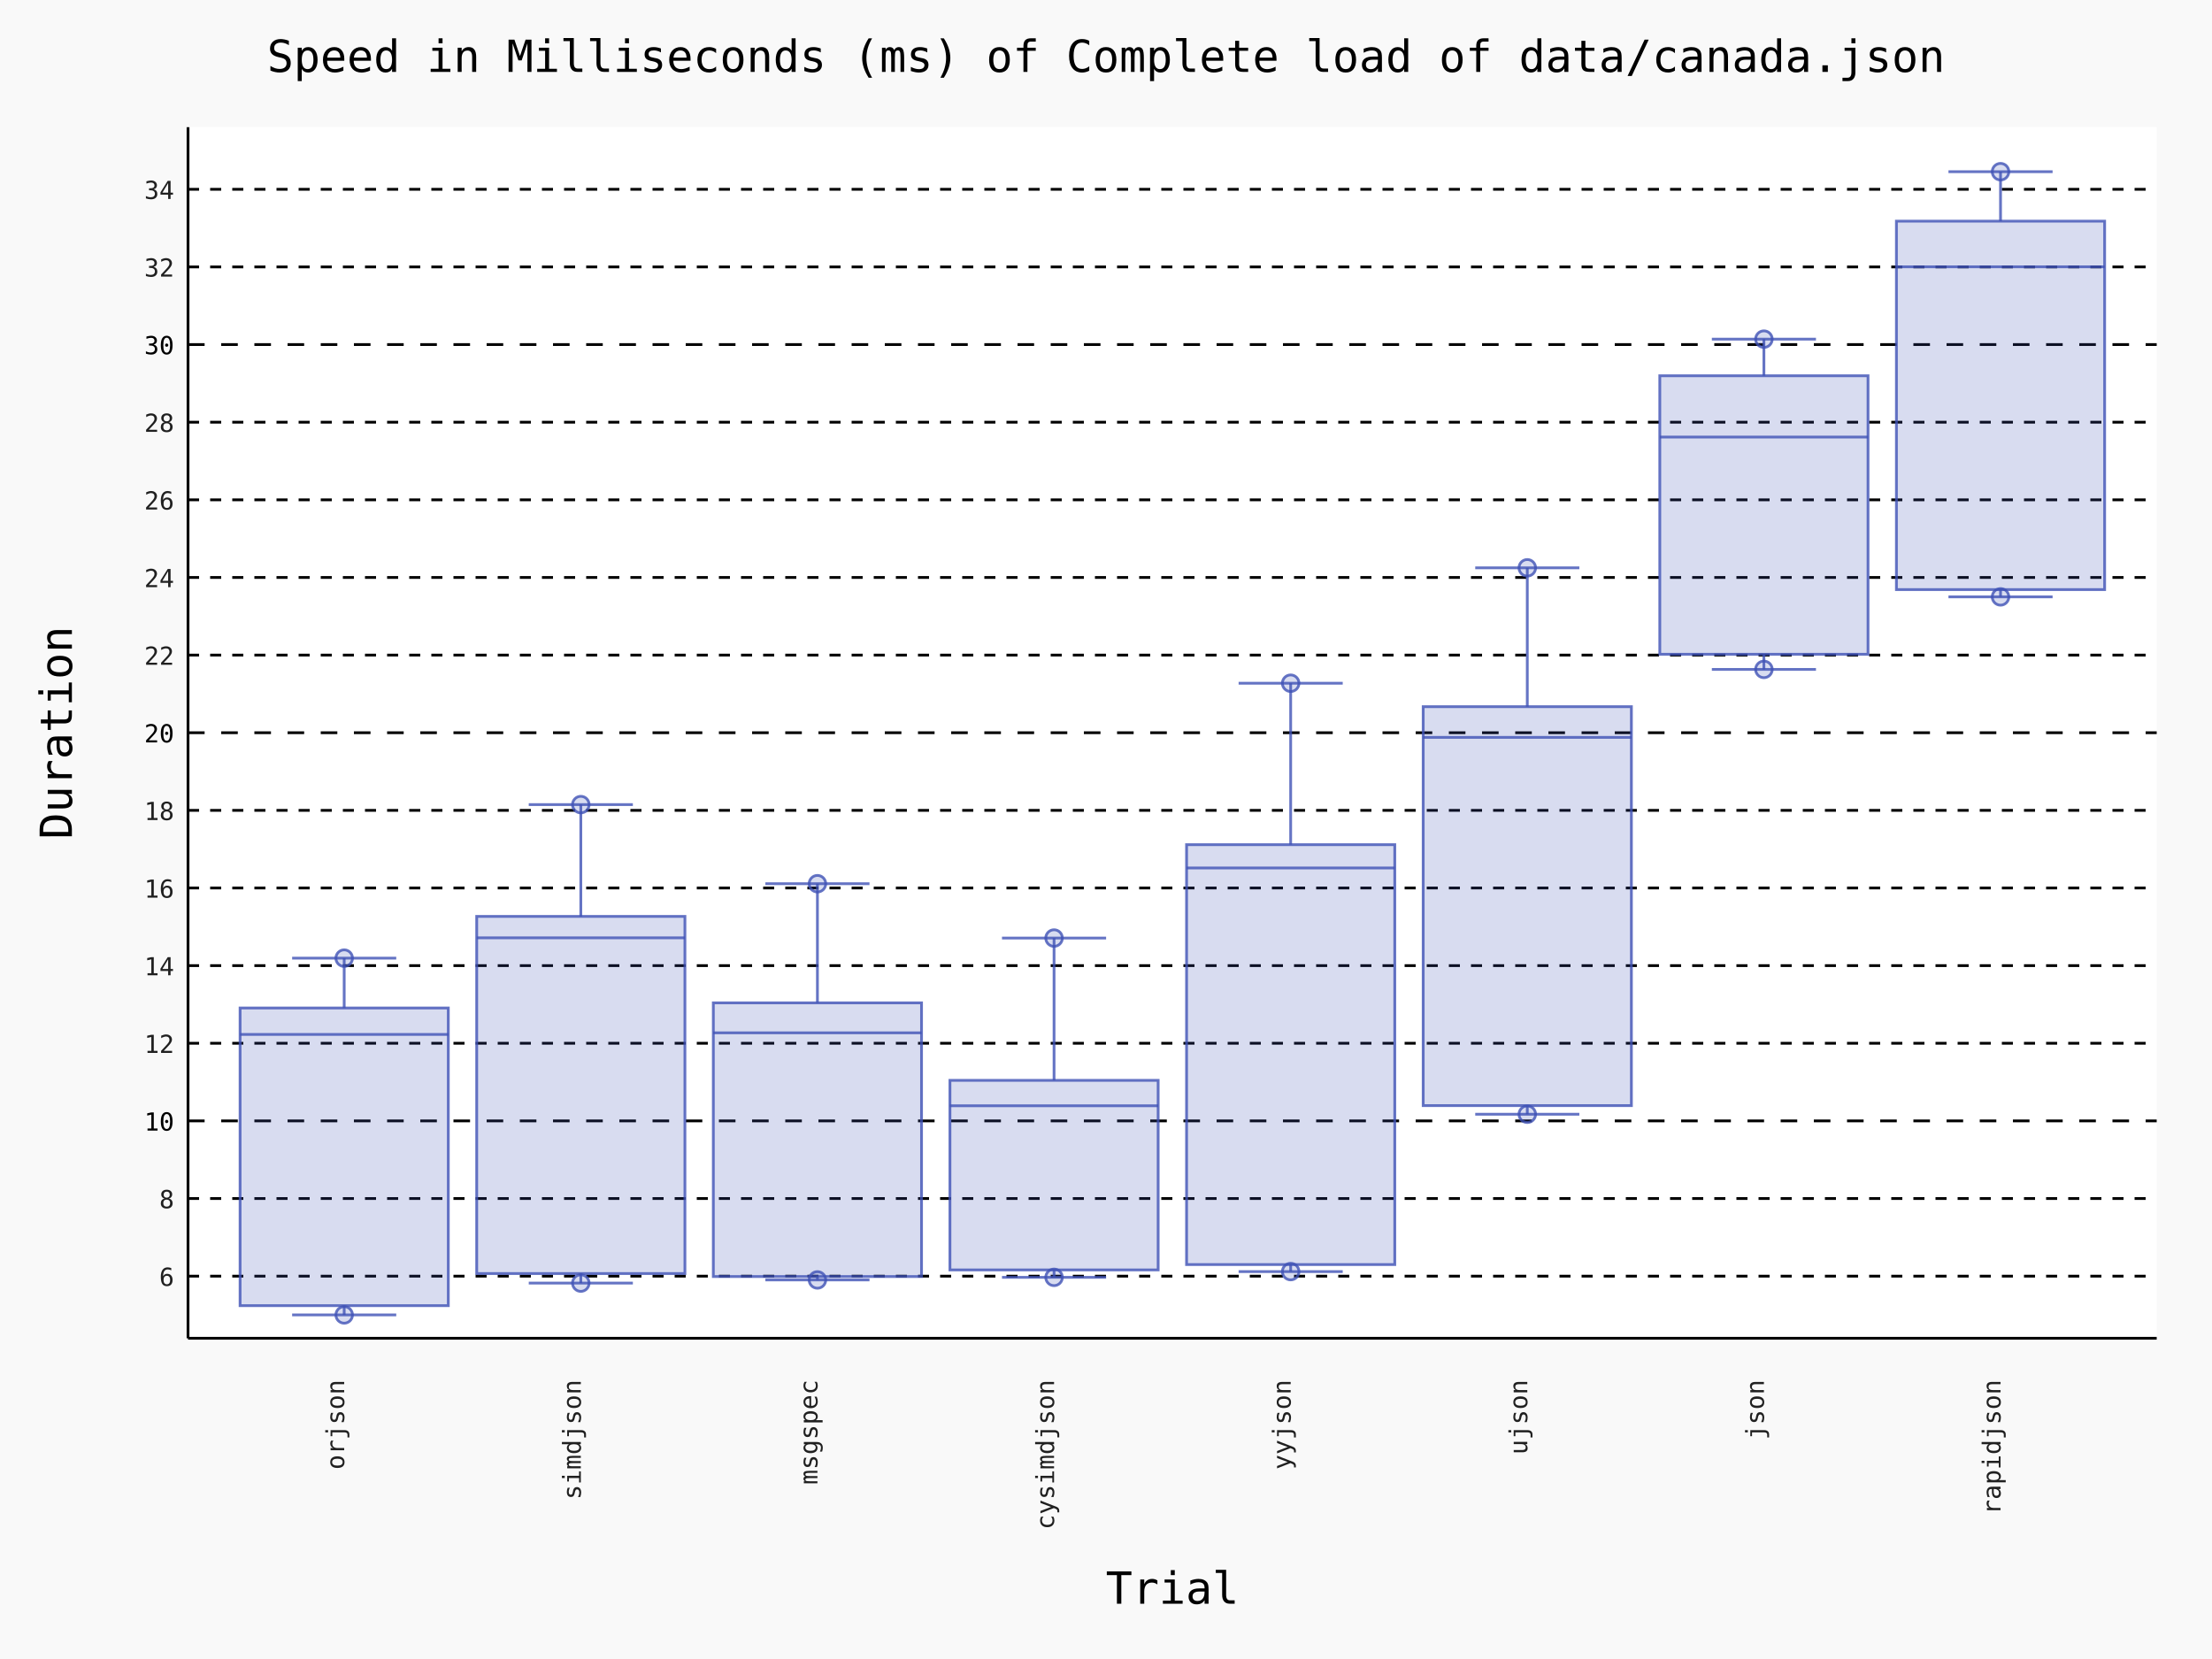
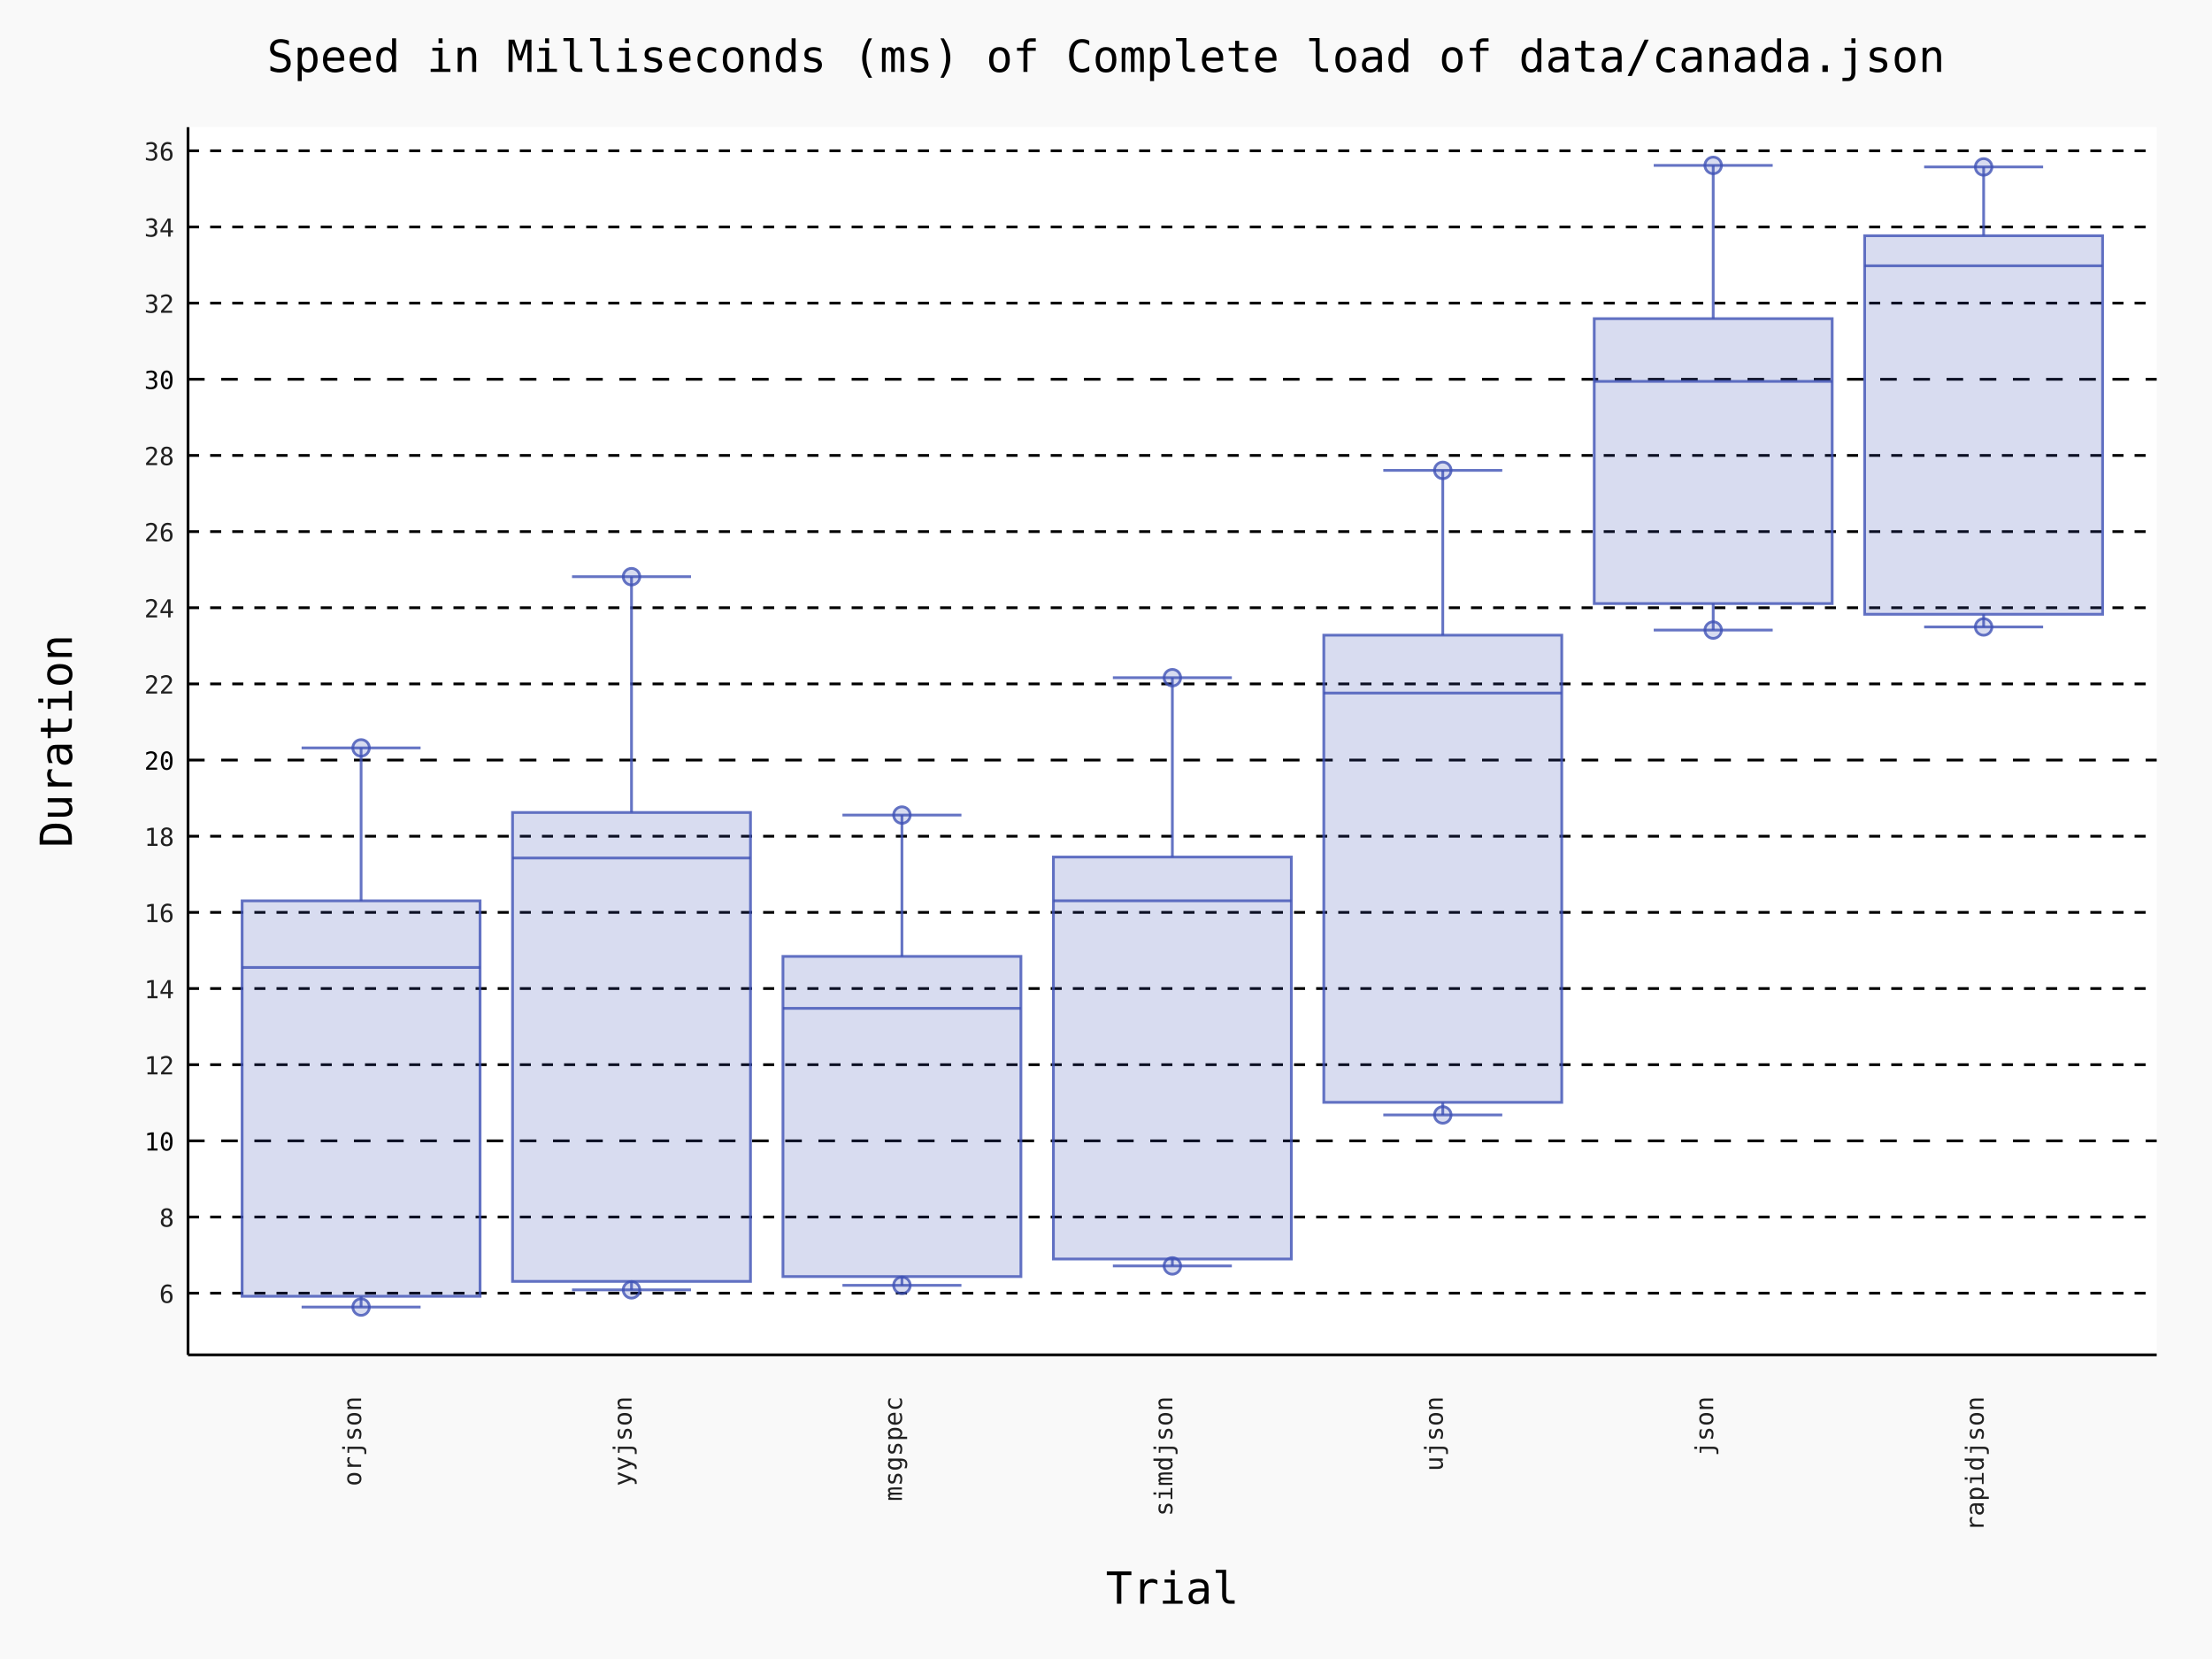
- <svg xmlns="http://www.w3.org/2000/svg" id="chart-42df637e-9db4-4ce1-932e-cd2bcea7f2d7" class="pygal-chart" viewBox="0 0 800 600">
+ <svg xmlns="http://www.w3.org/2000/svg" id="chart-11324f97-c682-4d9a-8ddb-fa06cfcb9feb" class="pygal-chart" viewBox="0 0 800 600">
  <defs>
-     <style type="text/css">#chart-42df637e-9db4-4ce1-932e-cd2bcea7f2d7{-webkit-user-select:none;-webkit-font-smoothing:antialiased;font-family:Consolas,"Deja Vu Sans Mono","Bitstream Vera Sans Mono","Courier New",monospace}#chart-42df637e-9db4-4ce1-932e-cd2bcea7f2d7 .title{font-family:Consolas,"Deja Vu Sans Mono","Bitstream Vera Sans Mono","Courier New",monospace;font-size:16px}#chart-42df637e-9db4-4ce1-932e-cd2bcea7f2d7 .legends .legend text{font-family:Consolas,"Deja Vu Sans Mono","Bitstream Vera Sans Mono","Courier New",monospace;font-size:14px}#chart-42df637e-9db4-4ce1-932e-cd2bcea7f2d7 .axis text{font-family:Consolas,"Deja Vu Sans Mono","Bitstream Vera Sans Mono","Courier New",monospace;font-size:10px}#chart-42df637e-9db4-4ce1-932e-cd2bcea7f2d7 .axis text.major{font-family:Consolas,"Deja Vu Sans Mono","Bitstream Vera Sans Mono","Courier New",monospace;font-size:10px}#chart-42df637e-9db4-4ce1-932e-cd2bcea7f2d7 .text-overlay text.value{font-family:Consolas,"Deja Vu Sans Mono","Bitstream Vera Sans Mono","Courier New",monospace;font-size:16px}#chart-42df637e-9db4-4ce1-932e-cd2bcea7f2d7 .text-overlay text.label{font-family:Consolas,"Deja Vu Sans Mono","Bitstream Vera Sans Mono","Courier New",monospace;font-size:10px}#chart-42df637e-9db4-4ce1-932e-cd2bcea7f2d7 .tooltip{font-family:Consolas,"Deja Vu Sans Mono","Bitstream Vera Sans Mono","Courier New",monospace;font-size:14px}#chart-42df637e-9db4-4ce1-932e-cd2bcea7f2d7 text.no_data{font-family:Consolas,"Deja Vu Sans Mono","Bitstream Vera Sans Mono","Courier New",monospace;font-size:64px}
- #chart-42df637e-9db4-4ce1-932e-cd2bcea7f2d7{background-color:rgba(249,249,249,1)}#chart-42df637e-9db4-4ce1-932e-cd2bcea7f2d7 path,#chart-42df637e-9db4-4ce1-932e-cd2bcea7f2d7 line,#chart-42df637e-9db4-4ce1-932e-cd2bcea7f2d7 rect,#chart-42df637e-9db4-4ce1-932e-cd2bcea7f2d7 circle{-webkit-transition:150ms;-moz-transition:150ms;transition:150ms}#chart-42df637e-9db4-4ce1-932e-cd2bcea7f2d7 .graph &gt; .background{fill:rgba(249,249,249,1)}#chart-42df637e-9db4-4ce1-932e-cd2bcea7f2d7 .plot &gt; .background{fill:rgba(255,255,255,1)}#chart-42df637e-9db4-4ce1-932e-cd2bcea7f2d7 .graph{fill:rgba(0,0,0,.87)}#chart-42df637e-9db4-4ce1-932e-cd2bcea7f2d7 text.no_data{fill:rgba(0,0,0,1)}#chart-42df637e-9db4-4ce1-932e-cd2bcea7f2d7 .title{fill:rgba(0,0,0,1)}#chart-42df637e-9db4-4ce1-932e-cd2bcea7f2d7 .legends .legend text{fill:rgba(0,0,0,.87)}#chart-42df637e-9db4-4ce1-932e-cd2bcea7f2d7 .legends .legend:hover text{fill:rgba(0,0,0,1)}#chart-42df637e-9db4-4ce1-932e-cd2bcea7f2d7 .axis .line{stroke:rgba(0,0,0,1)}#chart-42df637e-9db4-4ce1-932e-cd2bcea7f2d7 .axis .guide.line{stroke:rgba(0,0,0,.54)}#chart-42df637e-9db4-4ce1-932e-cd2bcea7f2d7 .axis .major.line{stroke:rgba(0,0,0,.87)}#chart-42df637e-9db4-4ce1-932e-cd2bcea7f2d7 .axis text.major{fill:rgba(0,0,0,1)}#chart-42df637e-9db4-4ce1-932e-cd2bcea7f2d7 .axis.y .guides:hover .guide.line,#chart-42df637e-9db4-4ce1-932e-cd2bcea7f2d7 .line-graph .axis.x .guides:hover .guide.line,#chart-42df637e-9db4-4ce1-932e-cd2bcea7f2d7 .stackedline-graph .axis.x .guides:hover .guide.line,#chart-42df637e-9db4-4ce1-932e-cd2bcea7f2d7 .xy-graph .axis.x .guides:hover .guide.line{stroke:rgba(0,0,0,1)}#chart-42df637e-9db4-4ce1-932e-cd2bcea7f2d7 .axis .guides:hover text{fill:rgba(0,0,0,1)}#chart-42df637e-9db4-4ce1-932e-cd2bcea7f2d7 .reactive{fill-opacity:.7;stroke-opacity:.8;stroke-width:1}#chart-42df637e-9db4-4ce1-932e-cd2bcea7f2d7 .ci{stroke:rgba(0,0,0,.87)}#chart-42df637e-9db4-4ce1-932e-cd2bcea7f2d7 .reactive.active,#chart-42df637e-9db4-4ce1-932e-cd2bcea7f2d7 .active .reactive{fill-opacity:.8;stroke-opacity:.9;stroke-width:4}#chart-42df637e-9db4-4ce1-932e-cd2bcea7f2d7 .ci .reactive.active{stroke-width:1.5}#chart-42df637e-9db4-4ce1-932e-cd2bcea7f2d7 .series text{fill:rgba(0,0,0,1)}#chart-42df637e-9db4-4ce1-932e-cd2bcea7f2d7 .tooltip rect{fill:rgba(255,255,255,1);stroke:rgba(0,0,0,1);-webkit-transition:opacity 150ms;-moz-transition:opacity 150ms;transition:opacity 150ms}#chart-42df637e-9db4-4ce1-932e-cd2bcea7f2d7 .tooltip .label{fill:rgba(0,0,0,.87)}#chart-42df637e-9db4-4ce1-932e-cd2bcea7f2d7 .tooltip .label{fill:rgba(0,0,0,.87)}#chart-42df637e-9db4-4ce1-932e-cd2bcea7f2d7 .tooltip .legend{font-size:.8em;fill:rgba(0,0,0,.54)}#chart-42df637e-9db4-4ce1-932e-cd2bcea7f2d7 .tooltip .x_label{font-size:.6em;fill:rgba(0,0,0,1)}#chart-42df637e-9db4-4ce1-932e-cd2bcea7f2d7 .tooltip .xlink{font-size:.5em;text-decoration:underline}#chart-42df637e-9db4-4ce1-932e-cd2bcea7f2d7 .tooltip .value{font-size:1.5em}#chart-42df637e-9db4-4ce1-932e-cd2bcea7f2d7 .bound{font-size:.5em}#chart-42df637e-9db4-4ce1-932e-cd2bcea7f2d7 .max-value{font-size:.75em;fill:rgba(0,0,0,.54)}#chart-42df637e-9db4-4ce1-932e-cd2bcea7f2d7 .map-element{fill:rgba(255,255,255,1);stroke:rgba(0,0,0,.54) !important}#chart-42df637e-9db4-4ce1-932e-cd2bcea7f2d7 .map-element .reactive{fill-opacity:inherit;stroke-opacity:inherit}#chart-42df637e-9db4-4ce1-932e-cd2bcea7f2d7 .color-0,#chart-42df637e-9db4-4ce1-932e-cd2bcea7f2d7 .color-0 a:visited{stroke:#3F51B5;fill:#3F51B5}#chart-42df637e-9db4-4ce1-932e-cd2bcea7f2d7 .color-1,#chart-42df637e-9db4-4ce1-932e-cd2bcea7f2d7 .color-1 a:visited{stroke:#3F51B5;fill:#3F51B5}#chart-42df637e-9db4-4ce1-932e-cd2bcea7f2d7 .color-2,#chart-42df637e-9db4-4ce1-932e-cd2bcea7f2d7 .color-2 a:visited{stroke:#3F51B5;fill:#3F51B5}#chart-42df637e-9db4-4ce1-932e-cd2bcea7f2d7 .color-3,#chart-42df637e-9db4-4ce1-932e-cd2bcea7f2d7 .color-3 a:visited{stroke:#3F51B5;fill:#3F51B5}#chart-42df637e-9db4-4ce1-932e-cd2bcea7f2d7 .color-4,#chart-42df637e-9db4-4ce1-932e-cd2bcea7f2d7 .color-4 a:visited{stroke:#3F51B5;fill:#3F51B5}#chart-42df637e-9db4-4ce1-932e-cd2bcea7f2d7 .color-5,#chart-42df637e-9db4-4ce1-932e-cd2bcea7f2d7 .color-5 a:visited{stroke:#3F51B5;fill:#3F51B5}#chart-42df637e-9db4-4ce1-932e-cd2bcea7f2d7 .color-6,#chart-42df637e-9db4-4ce1-932e-cd2bcea7f2d7 .color-6 a:visited{stroke:#3F51B5;fill:#3F51B5}#chart-42df637e-9db4-4ce1-932e-cd2bcea7f2d7 .color-7,#chart-42df637e-9db4-4ce1-932e-cd2bcea7f2d7 .color-7 a:visited{stroke:#3F51B5;fill:#3F51B5}#chart-42df637e-9db4-4ce1-932e-cd2bcea7f2d7 .text-overlay .color-0 text{fill:black}#chart-42df637e-9db4-4ce1-932e-cd2bcea7f2d7 .text-overlay .color-1 text{fill:black}#chart-42df637e-9db4-4ce1-932e-cd2bcea7f2d7 .text-overlay .color-2 text{fill:black}#chart-42df637e-9db4-4ce1-932e-cd2bcea7f2d7 .text-overlay .color-3 text{fill:black}#chart-42df637e-9db4-4ce1-932e-cd2bcea7f2d7 .text-overlay .color-4 text{fill:black}#chart-42df637e-9db4-4ce1-932e-cd2bcea7f2d7 .text-overlay .color-5 text{fill:black}#chart-42df637e-9db4-4ce1-932e-cd2bcea7f2d7 .text-overlay .color-6 text{fill:black}#chart-42df637e-9db4-4ce1-932e-cd2bcea7f2d7 .text-overlay .color-7 text{fill:black}
- #chart-42df637e-9db4-4ce1-932e-cd2bcea7f2d7 text.no_data{text-anchor:middle}#chart-42df637e-9db4-4ce1-932e-cd2bcea7f2d7 .guide.line{fill:none}#chart-42df637e-9db4-4ce1-932e-cd2bcea7f2d7 .centered{text-anchor:middle}#chart-42df637e-9db4-4ce1-932e-cd2bcea7f2d7 .title{text-anchor:middle}#chart-42df637e-9db4-4ce1-932e-cd2bcea7f2d7 .legends .legend text{fill-opacity:1}#chart-42df637e-9db4-4ce1-932e-cd2bcea7f2d7 .axis.x text{text-anchor:middle}#chart-42df637e-9db4-4ce1-932e-cd2bcea7f2d7 .axis.x:not(.web) text[transform]{text-anchor:start}#chart-42df637e-9db4-4ce1-932e-cd2bcea7f2d7 .axis.x:not(.web) text[transform].backwards{text-anchor:end}#chart-42df637e-9db4-4ce1-932e-cd2bcea7f2d7 .axis.y text{text-anchor:end}#chart-42df637e-9db4-4ce1-932e-cd2bcea7f2d7 .axis.y text[transform].backwards{text-anchor:start}#chart-42df637e-9db4-4ce1-932e-cd2bcea7f2d7 .axis.y2 text{text-anchor:start}#chart-42df637e-9db4-4ce1-932e-cd2bcea7f2d7 .axis.y2 text[transform].backwards{text-anchor:end}#chart-42df637e-9db4-4ce1-932e-cd2bcea7f2d7 .axis .guide.line{stroke-dasharray:4,4;stroke:black}#chart-42df637e-9db4-4ce1-932e-cd2bcea7f2d7 .axis .major.guide.line{stroke-dasharray:6,6;stroke:black}#chart-42df637e-9db4-4ce1-932e-cd2bcea7f2d7 .horizontal .axis.y .guide.line,#chart-42df637e-9db4-4ce1-932e-cd2bcea7f2d7 .horizontal .axis.y2 .guide.line,#chart-42df637e-9db4-4ce1-932e-cd2bcea7f2d7 .vertical .axis.x .guide.line{opacity:0}#chart-42df637e-9db4-4ce1-932e-cd2bcea7f2d7 .horizontal .axis.always_show .guide.line,#chart-42df637e-9db4-4ce1-932e-cd2bcea7f2d7 .vertical .axis.always_show .guide.line{opacity:1 !important}#chart-42df637e-9db4-4ce1-932e-cd2bcea7f2d7 .axis.y .guides:hover .guide.line,#chart-42df637e-9db4-4ce1-932e-cd2bcea7f2d7 .axis.y2 .guides:hover .guide.line,#chart-42df637e-9db4-4ce1-932e-cd2bcea7f2d7 .axis.x .guides:hover .guide.line{opacity:1}#chart-42df637e-9db4-4ce1-932e-cd2bcea7f2d7 .axis .guides:hover text{opacity:1}#chart-42df637e-9db4-4ce1-932e-cd2bcea7f2d7 .nofill{fill:none}#chart-42df637e-9db4-4ce1-932e-cd2bcea7f2d7 .subtle-fill{fill-opacity:.2}#chart-42df637e-9db4-4ce1-932e-cd2bcea7f2d7 .dot{stroke-width:1px;fill-opacity:1;stroke-opacity:1}#chart-42df637e-9db4-4ce1-932e-cd2bcea7f2d7 .dot.active{stroke-width:5px}#chart-42df637e-9db4-4ce1-932e-cd2bcea7f2d7 .dot.negative{fill:transparent}#chart-42df637e-9db4-4ce1-932e-cd2bcea7f2d7 text,#chart-42df637e-9db4-4ce1-932e-cd2bcea7f2d7 tspan{stroke:none !important}#chart-42df637e-9db4-4ce1-932e-cd2bcea7f2d7 .series text.active{opacity:1}#chart-42df637e-9db4-4ce1-932e-cd2bcea7f2d7 .tooltip rect{fill-opacity:.95;stroke-width:.5}#chart-42df637e-9db4-4ce1-932e-cd2bcea7f2d7 .tooltip text{fill-opacity:1}#chart-42df637e-9db4-4ce1-932e-cd2bcea7f2d7 .showable{visibility:hidden}#chart-42df637e-9db4-4ce1-932e-cd2bcea7f2d7 .showable.shown{visibility:visible}#chart-42df637e-9db4-4ce1-932e-cd2bcea7f2d7 .gauge-background{fill:rgba(229,229,229,1);stroke:none}#chart-42df637e-9db4-4ce1-932e-cd2bcea7f2d7 .bg-lines{stroke:rgba(249,249,249,1);stroke-width:2px}
+     <style type="text/css">#chart-11324f97-c682-4d9a-8ddb-fa06cfcb9feb{-webkit-user-select:none;-webkit-font-smoothing:antialiased;font-family:Consolas,"Deja Vu Sans Mono","Bitstream Vera Sans Mono","Courier New",monospace}#chart-11324f97-c682-4d9a-8ddb-fa06cfcb9feb .title{font-family:Consolas,"Deja Vu Sans Mono","Bitstream Vera Sans Mono","Courier New",monospace;font-size:16px}#chart-11324f97-c682-4d9a-8ddb-fa06cfcb9feb .legends .legend text{font-family:Consolas,"Deja Vu Sans Mono","Bitstream Vera Sans Mono","Courier New",monospace;font-size:14px}#chart-11324f97-c682-4d9a-8ddb-fa06cfcb9feb .axis text{font-family:Consolas,"Deja Vu Sans Mono","Bitstream Vera Sans Mono","Courier New",monospace;font-size:10px}#chart-11324f97-c682-4d9a-8ddb-fa06cfcb9feb .axis text.major{font-family:Consolas,"Deja Vu Sans Mono","Bitstream Vera Sans Mono","Courier New",monospace;font-size:10px}#chart-11324f97-c682-4d9a-8ddb-fa06cfcb9feb .text-overlay text.value{font-family:Consolas,"Deja Vu Sans Mono","Bitstream Vera Sans Mono","Courier New",monospace;font-size:16px}#chart-11324f97-c682-4d9a-8ddb-fa06cfcb9feb .text-overlay text.label{font-family:Consolas,"Deja Vu Sans Mono","Bitstream Vera Sans Mono","Courier New",monospace;font-size:10px}#chart-11324f97-c682-4d9a-8ddb-fa06cfcb9feb .tooltip{font-family:Consolas,"Deja Vu Sans Mono","Bitstream Vera Sans Mono","Courier New",monospace;font-size:14px}#chart-11324f97-c682-4d9a-8ddb-fa06cfcb9feb text.no_data{font-family:Consolas,"Deja Vu Sans Mono","Bitstream Vera Sans Mono","Courier New",monospace;font-size:64px}
+ #chart-11324f97-c682-4d9a-8ddb-fa06cfcb9feb{background-color:rgba(249,249,249,1)}#chart-11324f97-c682-4d9a-8ddb-fa06cfcb9feb path,#chart-11324f97-c682-4d9a-8ddb-fa06cfcb9feb line,#chart-11324f97-c682-4d9a-8ddb-fa06cfcb9feb rect,#chart-11324f97-c682-4d9a-8ddb-fa06cfcb9feb circle{-webkit-transition:150ms;-moz-transition:150ms;transition:150ms}#chart-11324f97-c682-4d9a-8ddb-fa06cfcb9feb .graph &gt; .background{fill:rgba(249,249,249,1)}#chart-11324f97-c682-4d9a-8ddb-fa06cfcb9feb .plot &gt; .background{fill:rgba(255,255,255,1)}#chart-11324f97-c682-4d9a-8ddb-fa06cfcb9feb .graph{fill:rgba(0,0,0,.87)}#chart-11324f97-c682-4d9a-8ddb-fa06cfcb9feb text.no_data{fill:rgba(0,0,0,1)}#chart-11324f97-c682-4d9a-8ddb-fa06cfcb9feb .title{fill:rgba(0,0,0,1)}#chart-11324f97-c682-4d9a-8ddb-fa06cfcb9feb .legends .legend text{fill:rgba(0,0,0,.87)}#chart-11324f97-c682-4d9a-8ddb-fa06cfcb9feb .legends .legend:hover text{fill:rgba(0,0,0,1)}#chart-11324f97-c682-4d9a-8ddb-fa06cfcb9feb .axis .line{stroke:rgba(0,0,0,1)}#chart-11324f97-c682-4d9a-8ddb-fa06cfcb9feb .axis .guide.line{stroke:rgba(0,0,0,.54)}#chart-11324f97-c682-4d9a-8ddb-fa06cfcb9feb .axis .major.line{stroke:rgba(0,0,0,.87)}#chart-11324f97-c682-4d9a-8ddb-fa06cfcb9feb .axis text.major{fill:rgba(0,0,0,1)}#chart-11324f97-c682-4d9a-8ddb-fa06cfcb9feb .axis.y .guides:hover .guide.line,#chart-11324f97-c682-4d9a-8ddb-fa06cfcb9feb .line-graph .axis.x .guides:hover .guide.line,#chart-11324f97-c682-4d9a-8ddb-fa06cfcb9feb .stackedline-graph .axis.x .guides:hover .guide.line,#chart-11324f97-c682-4d9a-8ddb-fa06cfcb9feb .xy-graph .axis.x .guides:hover .guide.line{stroke:rgba(0,0,0,1)}#chart-11324f97-c682-4d9a-8ddb-fa06cfcb9feb .axis .guides:hover text{fill:rgba(0,0,0,1)}#chart-11324f97-c682-4d9a-8ddb-fa06cfcb9feb .reactive{fill-opacity:.7;stroke-opacity:.8;stroke-width:1}#chart-11324f97-c682-4d9a-8ddb-fa06cfcb9feb .ci{stroke:rgba(0,0,0,.87)}#chart-11324f97-c682-4d9a-8ddb-fa06cfcb9feb .reactive.active,#chart-11324f97-c682-4d9a-8ddb-fa06cfcb9feb .active .reactive{fill-opacity:.8;stroke-opacity:.9;stroke-width:4}#chart-11324f97-c682-4d9a-8ddb-fa06cfcb9feb .ci .reactive.active{stroke-width:1.5}#chart-11324f97-c682-4d9a-8ddb-fa06cfcb9feb .series text{fill:rgba(0,0,0,1)}#chart-11324f97-c682-4d9a-8ddb-fa06cfcb9feb .tooltip rect{fill:rgba(255,255,255,1);stroke:rgba(0,0,0,1);-webkit-transition:opacity 150ms;-moz-transition:opacity 150ms;transition:opacity 150ms}#chart-11324f97-c682-4d9a-8ddb-fa06cfcb9feb .tooltip .label{fill:rgba(0,0,0,.87)}#chart-11324f97-c682-4d9a-8ddb-fa06cfcb9feb .tooltip .label{fill:rgba(0,0,0,.87)}#chart-11324f97-c682-4d9a-8ddb-fa06cfcb9feb .tooltip .legend{font-size:.8em;fill:rgba(0,0,0,.54)}#chart-11324f97-c682-4d9a-8ddb-fa06cfcb9feb .tooltip .x_label{font-size:.6em;fill:rgba(0,0,0,1)}#chart-11324f97-c682-4d9a-8ddb-fa06cfcb9feb .tooltip .xlink{font-size:.5em;text-decoration:underline}#chart-11324f97-c682-4d9a-8ddb-fa06cfcb9feb .tooltip .value{font-size:1.5em}#chart-11324f97-c682-4d9a-8ddb-fa06cfcb9feb .bound{font-size:.5em}#chart-11324f97-c682-4d9a-8ddb-fa06cfcb9feb .max-value{font-size:.75em;fill:rgba(0,0,0,.54)}#chart-11324f97-c682-4d9a-8ddb-fa06cfcb9feb .map-element{fill:rgba(255,255,255,1);stroke:rgba(0,0,0,.54) !important}#chart-11324f97-c682-4d9a-8ddb-fa06cfcb9feb .map-element .reactive{fill-opacity:inherit;stroke-opacity:inherit}#chart-11324f97-c682-4d9a-8ddb-fa06cfcb9feb .color-0,#chart-11324f97-c682-4d9a-8ddb-fa06cfcb9feb .color-0 a:visited{stroke:#3F51B5;fill:#3F51B5}#chart-11324f97-c682-4d9a-8ddb-fa06cfcb9feb .color-1,#chart-11324f97-c682-4d9a-8ddb-fa06cfcb9feb .color-1 a:visited{stroke:#3F51B5;fill:#3F51B5}#chart-11324f97-c682-4d9a-8ddb-fa06cfcb9feb .color-2,#chart-11324f97-c682-4d9a-8ddb-fa06cfcb9feb .color-2 a:visited{stroke:#3F51B5;fill:#3F51B5}#chart-11324f97-c682-4d9a-8ddb-fa06cfcb9feb .color-3,#chart-11324f97-c682-4d9a-8ddb-fa06cfcb9feb .color-3 a:visited{stroke:#3F51B5;fill:#3F51B5}#chart-11324f97-c682-4d9a-8ddb-fa06cfcb9feb .color-4,#chart-11324f97-c682-4d9a-8ddb-fa06cfcb9feb .color-4 a:visited{stroke:#3F51B5;fill:#3F51B5}#chart-11324f97-c682-4d9a-8ddb-fa06cfcb9feb .color-5,#chart-11324f97-c682-4d9a-8ddb-fa06cfcb9feb .color-5 a:visited{stroke:#3F51B5;fill:#3F51B5}#chart-11324f97-c682-4d9a-8ddb-fa06cfcb9feb .color-6,#chart-11324f97-c682-4d9a-8ddb-fa06cfcb9feb .color-6 a:visited{stroke:#3F51B5;fill:#3F51B5}#chart-11324f97-c682-4d9a-8ddb-fa06cfcb9feb .text-overlay .color-0 text{fill:black}#chart-11324f97-c682-4d9a-8ddb-fa06cfcb9feb .text-overlay .color-1 text{fill:black}#chart-11324f97-c682-4d9a-8ddb-fa06cfcb9feb .text-overlay .color-2 text{fill:black}#chart-11324f97-c682-4d9a-8ddb-fa06cfcb9feb .text-overlay .color-3 text{fill:black}#chart-11324f97-c682-4d9a-8ddb-fa06cfcb9feb .text-overlay .color-4 text{fill:black}#chart-11324f97-c682-4d9a-8ddb-fa06cfcb9feb .text-overlay .color-5 text{fill:black}#chart-11324f97-c682-4d9a-8ddb-fa06cfcb9feb .text-overlay .color-6 text{fill:black}
+ #chart-11324f97-c682-4d9a-8ddb-fa06cfcb9feb text.no_data{text-anchor:middle}#chart-11324f97-c682-4d9a-8ddb-fa06cfcb9feb .guide.line{fill:none}#chart-11324f97-c682-4d9a-8ddb-fa06cfcb9feb .centered{text-anchor:middle}#chart-11324f97-c682-4d9a-8ddb-fa06cfcb9feb .title{text-anchor:middle}#chart-11324f97-c682-4d9a-8ddb-fa06cfcb9feb .legends .legend text{fill-opacity:1}#chart-11324f97-c682-4d9a-8ddb-fa06cfcb9feb .axis.x text{text-anchor:middle}#chart-11324f97-c682-4d9a-8ddb-fa06cfcb9feb .axis.x:not(.web) text[transform]{text-anchor:start}#chart-11324f97-c682-4d9a-8ddb-fa06cfcb9feb .axis.x:not(.web) text[transform].backwards{text-anchor:end}#chart-11324f97-c682-4d9a-8ddb-fa06cfcb9feb .axis.y text{text-anchor:end}#chart-11324f97-c682-4d9a-8ddb-fa06cfcb9feb .axis.y text[transform].backwards{text-anchor:start}#chart-11324f97-c682-4d9a-8ddb-fa06cfcb9feb .axis.y2 text{text-anchor:start}#chart-11324f97-c682-4d9a-8ddb-fa06cfcb9feb .axis.y2 text[transform].backwards{text-anchor:end}#chart-11324f97-c682-4d9a-8ddb-fa06cfcb9feb .axis .guide.line{stroke-dasharray:4,4;stroke:black}#chart-11324f97-c682-4d9a-8ddb-fa06cfcb9feb .axis .major.guide.line{stroke-dasharray:6,6;stroke:black}#chart-11324f97-c682-4d9a-8ddb-fa06cfcb9feb .horizontal .axis.y .guide.line,#chart-11324f97-c682-4d9a-8ddb-fa06cfcb9feb .horizontal .axis.y2 .guide.line,#chart-11324f97-c682-4d9a-8ddb-fa06cfcb9feb .vertical .axis.x .guide.line{opacity:0}#chart-11324f97-c682-4d9a-8ddb-fa06cfcb9feb .horizontal .axis.always_show .guide.line,#chart-11324f97-c682-4d9a-8ddb-fa06cfcb9feb .vertical .axis.always_show .guide.line{opacity:1 !important}#chart-11324f97-c682-4d9a-8ddb-fa06cfcb9feb .axis.y .guides:hover .guide.line,#chart-11324f97-c682-4d9a-8ddb-fa06cfcb9feb .axis.y2 .guides:hover .guide.line,#chart-11324f97-c682-4d9a-8ddb-fa06cfcb9feb .axis.x .guides:hover .guide.line{opacity:1}#chart-11324f97-c682-4d9a-8ddb-fa06cfcb9feb .axis .guides:hover text{opacity:1}#chart-11324f97-c682-4d9a-8ddb-fa06cfcb9feb .nofill{fill:none}#chart-11324f97-c682-4d9a-8ddb-fa06cfcb9feb .subtle-fill{fill-opacity:.2}#chart-11324f97-c682-4d9a-8ddb-fa06cfcb9feb .dot{stroke-width:1px;fill-opacity:1;stroke-opacity:1}#chart-11324f97-c682-4d9a-8ddb-fa06cfcb9feb .dot.active{stroke-width:5px}#chart-11324f97-c682-4d9a-8ddb-fa06cfcb9feb .dot.negative{fill:transparent}#chart-11324f97-c682-4d9a-8ddb-fa06cfcb9feb text,#chart-11324f97-c682-4d9a-8ddb-fa06cfcb9feb tspan{stroke:none !important}#chart-11324f97-c682-4d9a-8ddb-fa06cfcb9feb .series text.active{opacity:1}#chart-11324f97-c682-4d9a-8ddb-fa06cfcb9feb .tooltip rect{fill-opacity:.95;stroke-width:.5}#chart-11324f97-c682-4d9a-8ddb-fa06cfcb9feb .tooltip text{fill-opacity:1}#chart-11324f97-c682-4d9a-8ddb-fa06cfcb9feb .showable{visibility:hidden}#chart-11324f97-c682-4d9a-8ddb-fa06cfcb9feb .showable.shown{visibility:visible}#chart-11324f97-c682-4d9a-8ddb-fa06cfcb9feb .gauge-background{fill:rgba(229,229,229,1);stroke:none}#chart-11324f97-c682-4d9a-8ddb-fa06cfcb9feb .bg-lines{stroke:rgba(249,249,249,1);stroke-width:2px}
.tooltip .value{font-size:1em !important}.axis text{font-size:9px !important}</style>
  </defs>
  <g class="graph custombox-graph vertical">
    <rect x="0" y="0" width="800" height="600" class="background" />
    <g transform="translate(68, 46)" class="plot">
-       <rect x="0" y="0" width="712.0" height="438.0" class="background" />
+       <rect x="0" y="0" width="712.0" height="444.0" class="background" />
      <g class="axis y always_show">
-         <path d="M0 438 h712" class="line" />
-         <g class="guides">
-           <path d="M0 415.538 h712" class="guide line" />
-           <text x="-5" y="419.038" class="">6</text>
-         </g>
-         <g class="guides">
-           <path d="M0 387.462 h712" class="guide line" />
-           <text x="-5" y="390.962" class="">8</text>
-         </g>
-         <g class="guides">
-           <path d="M0 359.385 h712" class="major guide line" />
-           <text x="-5" y="362.885" class="major">10</text>
-         </g>
-         <g class="guides">
-           <path d="M0 331.308 h712" class="guide line" />
-           <text x="-5" y="334.808" class="">12</text>
-         </g>
-         <g class="guides">
-           <path d="M0 303.231 h712" class="guide line" />
-           <text x="-5" y="306.731" class="">14</text>
-         </g>
-         <g class="guides">
-           <path d="M0 275.154 h712" class="guide line" />
-           <text x="-5" y="278.654" class="">16</text>
-         </g>
-         <g class="guides">
-           <path d="M0 247.077 h712" class="guide line" />
-           <text x="-5" y="250.577" class="">18</text>
-         </g>
-         <g class="guides">
-           <path d="M0 219 h712" class="major guide line" />
-           <text x="-5" y="222.5" class="major">20</text>
-         </g>
-         <g class="guides">
-           <path d="M0 190.923 h712" class="guide line" />
-           <text x="-5" y="194.423" class="">22</text>
-         </g>
-         <g class="guides">
-           <path d="M0 162.846 h712" class="guide line" />
-           <text x="-5" y="166.346" class="">24</text>
-         </g>
-         <g class="guides">
-           <path d="M0 134.769 h712" class="guide line" />
-           <text x="-5" y="138.269" class="">26</text>
-         </g>
-         <g class="guides">
-           <path d="M0 106.692 h712" class="guide line" />
-           <text x="-5" y="110.192" class="">28</text>
-         </g>
-         <g class="guides">
-           <path d="M0 78.615 h712" class="major guide line" />
-           <text x="-5" y="82.115" class="major">30</text>
-         </g>
-         <g class="guides">
-           <path d="M0 50.538 h712" class="guide line" />
-           <text x="-5" y="54.038" class="">32</text>
-         </g>
-         <g class="guides">
-           <path d="M0 22.462 h712" class="guide line" />
-           <text x="-5" y="25.962" class="">34</text>
+         <path d="M0 444 h712" class="line" />
+         <g class="guides">
+           <path d="M0 421.69 h712" class="guide line" />
+           <text x="-5" y="425.19" class="">6</text>
+         </g>
+         <g class="guides">
+           <path d="M0 394.146 h712" class="guide line" />
+           <text x="-5" y="397.646" class="">8</text>
+         </g>
+         <g class="guides">
+           <path d="M0 366.603 h712" class="major guide line" />
+           <text x="-5" y="370.103" class="major">10</text>
+         </g>
+         <g class="guides">
+           <path d="M0 339.06 h712" class="guide line" />
+           <text x="-5" y="342.56" class="">12</text>
+         </g>
+         <g class="guides">
+           <path d="M0 311.516 h712" class="guide line" />
+           <text x="-5" y="315.016" class="">14</text>
+         </g>
+         <g class="guides">
+           <path d="M0 283.973 h712" class="guide line" />
+           <text x="-5" y="287.473" class="">16</text>
+         </g>
+         <g class="guides">
+           <path d="M0 256.429 h712" class="guide line" />
+           <text x="-5" y="259.929" class="">18</text>
+         </g>
+         <g class="guides">
+           <path d="M0 228.886 h712" class="major guide line" />
+           <text x="-5" y="232.386" class="major">20</text>
+         </g>
+         <g class="guides">
+           <path d="M0 201.342 h712" class="guide line" />
+           <text x="-5" y="204.842" class="">22</text>
+         </g>
+         <g class="guides">
+           <path d="M0 173.799 h712" class="guide line" />
+           <text x="-5" y="177.299" class="">24</text>
+         </g>
+         <g class="guides">
+           <path d="M0 146.256 h712" class="guide line" />
+           <text x="-5" y="149.756" class="">26</text>
+         </g>
+         <g class="guides">
+           <path d="M0 118.712 h712" class="guide line" />
+           <text x="-5" y="122.212" class="">28</text>
+         </g>
+         <g class="guides">
+           <path d="M0 91.169 h712" class="major guide line" />
+           <text x="-5" y="94.669" class="major">30</text>
+         </g>
+         <g class="guides">
+           <path d="M0 63.625 h712" class="guide line" />
+           <text x="-5" y="67.125" class="">32</text>
+         </g>
+         <g class="guides">
+           <path d="M0 36.082 h712" class="guide line" />
+           <text x="-5" y="39.582" class="">34</text>
+         </g>
+         <g class="guides">
+           <path d="M0 8.538 h712" class="guide line" />
+           <text x="-5" y="12.038" class="">36</text>
        </g>
      </g>
      <g class="axis x">
-         <path d="M0 0 v438" class="line" />
-         <g class="guides">
-           <path d="M56.481 0 v438" class="guide line" />
-           <text x="56.481" y="453.0" class="backwards" transform="rotate(270 56.48077 453)">orjson</text>
-         </g>
-         <g class="guides">
-           <path d="M142.058 0 v438" class="guide line" />
-           <text x="142.058" y="453.0" class="backwards" transform="rotate(270 142.0577 453)">simdjson</text>
-         </g>
-         <g class="guides">
-           <path d="M227.635 0 v438" class="guide line" />
-           <text x="227.635" y="453.0" class="backwards" transform="rotate(270 227.6346 453)">msgspec</text>
-         </g>
-         <g class="guides">
-           <path d="M313.212 0 v438" class="guide line" />
-           <text x="313.212" y="453.0" class="backwards" transform="rotate(270 313.2115 453)">cysimdjson</text>
-         </g>
-         <g class="guides">
-           <path d="M398.788 0 v438" class="guide line" />
-           <text x="398.788" y="453.0" class="backwards" transform="rotate(270 398.7885 453)">yyjson</text>
-         </g>
-         <g class="guides">
-           <path d="M484.365 0 v438" class="guide line" />
-           <text x="484.365" y="453.0" class="backwards" transform="rotate(270 484.3654 453)">ujson</text>
-         </g>
-         <g class="guides">
-           <path d="M569.942 0 v438" class="guide line" />
-           <text x="569.942" y="453.0" class="backwards" transform="rotate(270 569.9423 453)">json</text>
-         </g>
-         <g class="guides">
-           <path d="M655.519 0 v438" class="guide line" />
-           <text x="655.519" y="453.0" class="backwards" transform="rotate(270 655.5192 453)">rapidjson</text>
+         <path d="M0 0 v444" class="line" />
+         <g class="guides">
+           <path d="M62.593 0 v444" class="guide line" />
+           <text x="62.593" y="459.0" class="backwards" transform="rotate(270 62.59341 459)">orjson</text>
+         </g>
+         <g class="guides">
+           <path d="M160.396 0 v444" class="guide line" />
+           <text x="160.396" y="459.0" class="backwards" transform="rotate(270 160.3956 459)">yyjson</text>
+         </g>
+         <g class="guides">
+           <path d="M258.198 0 v444" class="guide line" />
+           <text x="258.198" y="459.0" class="backwards" transform="rotate(270 258.1978 459)">msgspec</text>
+         </g>
+         <g class="guides">
+           <path d="M356 0 v444" class="guide line" />
+           <text x="356.0" y="459.0" class="backwards" transform="rotate(270 356 459)">simdjson</text>
+         </g>
+         <g class="guides">
+           <path d="M453.802 0 v444" class="guide line" />
+           <text x="453.802" y="459.0" class="backwards" transform="rotate(270 453.8022 459)">ujson</text>
+         </g>
+         <g class="guides">
+           <path d="M551.604 0 v444" class="guide line" />
+           <text x="551.604" y="459.0" class="backwards" transform="rotate(270 551.6044 459)">json</text>
+         </g>
+         <g class="guides">
+           <path d="M649.407 0 v444" class="guide line" />
+           <text x="649.407" y="459.0" class="backwards" transform="rotate(270 649.4066 459)">rapidjson</text>
        </g>
      </g>
      <g class="series serie-0 color-0">
        <g class="boxes">
          <g class="box">
-             <path stroke-width="3" d="M37.654 429.55 L75.308 429.55" class="reactive tooltip-trigger" />
-             <path stroke-width="3" d="M18.827 328.117 L94.135 328.117" class="reactive tooltip-trigger" />
-             <path stroke-width="3" d="M37.654 300.526 L75.308 300.526" class="reactive tooltip-trigger" />
-             <path stroke-width="2" d="M56.481 429.55 L56.481 426.21" class="reactive tooltip-trigger" />
-             <path stroke-width="2" d="M56.481 300.526 L56.481 318.553" class="reactive tooltip-trigger" />
-             <rect x="18.827" y="318.553" height="107.657" width="75.308" class="subtle-fill reactive tooltip-trigger" />
-             <circle cx="56.481" cy="429.55" r="3" class="subtle-fill reactive tooltip-trigger" />
-             <circle cx="56.481" cy="300.526" r="3" class="subtle-fill reactive tooltip-trigger" />
+             <path stroke-width="3" d="M41.077 426.712 L84.11 426.712" class="reactive tooltip-trigger" />
+             <path stroke-width="3" d="M19.56 303.897 L105.626 303.897" class="reactive tooltip-trigger" />
+             <path stroke-width="3" d="M41.077 224.49 L84.11 224.49" class="reactive tooltip-trigger" />
+             <path stroke-width="2" d="M62.593 426.712 L62.593 422.824" class="reactive tooltip-trigger" />
+             <path stroke-width="2" d="M62.593 224.49 L62.593 279.794" class="reactive tooltip-trigger" />
+             <rect x="19.56" y="279.794" height="143.029" width="86.066" class="subtle-fill reactive tooltip-trigger" />
+             <circle cx="62.593" cy="426.712" r="3" class="subtle-fill reactive tooltip-trigger" />
+             <circle cx="62.593" cy="224.49" r="3" class="subtle-fill reactive tooltip-trigger" />
          </g>
        </g>
      </g>
      <g class="series serie-1 color-1">
        <g class="boxes">
          <g class="box">
-             <path stroke-width="3" d="M123.231 418.045 L160.885 418.045" class="reactive tooltip-trigger" />
-             <path stroke-width="3" d="M104.404 293.177 L179.712 293.177" class="reactive tooltip-trigger" />
-             <path stroke-width="3" d="M123.231 244.995 L160.885 244.995" class="reactive tooltip-trigger" />
-             <path stroke-width="2" d="M142.058 418.045 L142.058 414.595" class="reactive tooltip-trigger" />
-             <path stroke-width="2" d="M142.058 244.995 L142.058 285.426" class="reactive tooltip-trigger" />
-             <rect x="104.404" y="285.426" height="129.17" width="75.308" class="subtle-fill reactive tooltip-trigger" />
-             <circle cx="142.058" cy="418.045" r="3" class="subtle-fill reactive tooltip-trigger" />
-             <circle cx="142.058" cy="244.995" r="3" class="subtle-fill reactive tooltip-trigger" />
+             <path stroke-width="3" d="M138.879 420.494 L181.912 420.494" class="reactive tooltip-trigger" />
+             <path stroke-width="3" d="M117.363 264.311 L203.429 264.311" class="reactive tooltip-trigger" />
+             <path stroke-width="3" d="M138.879 162.563 L181.912 162.563" class="reactive tooltip-trigger" />
+             <path stroke-width="2" d="M160.396 420.494 L160.396 417.437" class="reactive tooltip-trigger" />
+             <path stroke-width="2" d="M160.396 162.563 L160.396 247.842" class="reactive tooltip-trigger" />
+             <rect x="117.363" y="247.842" height="169.595" width="86.066" class="subtle-fill reactive tooltip-trigger" />
+             <circle cx="160.396" cy="420.494" r="3" class="subtle-fill reactive tooltip-trigger" />
+             <circle cx="160.396" cy="162.563" r="3" class="subtle-fill reactive tooltip-trigger" />
          </g>
        </g>
      </g>
      <g class="series serie-2 color-2">
        <g class="boxes">
          <g class="box">
-             <path stroke-width="3" d="M208.808 416.904 L246.462 416.904" class="reactive tooltip-trigger" />
-             <path stroke-width="3" d="M189.981 327.535 L265.288 327.535" class="reactive tooltip-trigger" />
-             <path stroke-width="3" d="M208.808 273.604 L246.462 273.604" class="reactive tooltip-trigger" />
-             <path stroke-width="2" d="M227.635 416.904 L227.635 415.676" class="reactive tooltip-trigger" />
-             <path stroke-width="2" d="M227.635 273.604 L227.635 316.691" class="reactive tooltip-trigger" />
-             <rect x="189.981" y="316.691" height="98.985" width="75.308" class="subtle-fill reactive tooltip-trigger" />
-             <circle cx="227.635" cy="416.904" r="3" class="subtle-fill reactive tooltip-trigger" />
-             <circle cx="227.635" cy="273.604" r="3" class="subtle-fill reactive tooltip-trigger" />
+             <path stroke-width="3" d="M236.681 418.857 L279.714 418.857" class="reactive tooltip-trigger" />
+             <path stroke-width="3" d="M215.165 318.684 L301.231 318.684" class="reactive tooltip-trigger" />
+             <path stroke-width="3" d="M236.681 248.779 L279.714 248.779" class="reactive tooltip-trigger" />
+             <path stroke-width="2" d="M258.198 418.857 L258.198 415.691" class="reactive tooltip-trigger" />
+             <path stroke-width="2" d="M258.198 248.779 L258.198 299.891" class="reactive tooltip-trigger" />
+             <rect x="215.165" y="299.891" height="115.8" width="86.066" class="subtle-fill reactive tooltip-trigger" />
+             <circle cx="258.198" cy="418.857" r="3" class="subtle-fill reactive tooltip-trigger" />
+             <circle cx="258.198" cy="248.779" r="3" class="subtle-fill reactive tooltip-trigger" />
          </g>
        </g>
      </g>
      <g class="series serie-3 color-3">
        <g class="boxes">
          <g class="box">
-             <path stroke-width="3" d="M294.385 415.966 L332.038 415.966" class="reactive tooltip-trigger" />
-             <path stroke-width="3" d="M275.558 353.919 L350.865 353.919" class="reactive tooltip-trigger" />
-             <path stroke-width="3" d="M294.385 293.261 L332.038 293.261" class="reactive tooltip-trigger" />
-             <path stroke-width="2" d="M313.212 415.966 L313.212 413.284" class="reactive tooltip-trigger" />
-             <path stroke-width="2" d="M313.212 293.261 L313.212 344.723" class="reactive tooltip-trigger" />
-             <rect x="275.558" y="344.723" height="68.561" width="75.308" class="subtle-fill reactive tooltip-trigger" />
-             <circle cx="313.212" cy="415.966" r="3" class="subtle-fill reactive tooltip-trigger" />
-             <circle cx="313.212" cy="293.261" r="3" class="subtle-fill reactive tooltip-trigger" />
+             <path stroke-width="3" d="M334.484 411.84 L377.516 411.84" class="reactive tooltip-trigger" />
+             <path stroke-width="3" d="M312.967 279.781 L399.033 279.781" class="reactive tooltip-trigger" />
+             <path stroke-width="3" d="M334.484 199.096 L377.516 199.096" class="reactive tooltip-trigger" />
+             <path stroke-width="2" d="M356 411.84 L356 409.343" class="reactive tooltip-trigger" />
+             <path stroke-width="2" d="M356 199.096 L356 263.958" class="reactive tooltip-trigger" />
+             <rect x="312.967" y="263.958" height="145.384" width="86.066" class="subtle-fill reactive tooltip-trigger" />
+             <circle cx="356" cy="411.84" r="3" class="subtle-fill reactive tooltip-trigger" />
+             <circle cx="356" cy="199.096" r="3" class="subtle-fill reactive tooltip-trigger" />
          </g>
        </g>
      </g>
      <g class="series serie-4 color-4">
        <g class="boxes">
          <g class="box">
-             <path stroke-width="3" d="M379.962 413.888 L417.615 413.888" class="reactive tooltip-trigger" />
-             <path stroke-width="3" d="M361.135 267.911 L436.442 267.911" class="reactive tooltip-trigger" />
-             <path stroke-width="3" d="M379.962 201.098 L417.615 201.098" class="reactive tooltip-trigger" />
-             <path stroke-width="2" d="M398.788 413.888 L398.788 411.348" class="reactive tooltip-trigger" />
-             <path stroke-width="2" d="M398.788 201.098 L398.788 259.485" class="reactive tooltip-trigger" />
-             <rect x="361.135" y="259.485" height="151.863" width="75.308" class="subtle-fill reactive tooltip-trigger" />
-             <circle cx="398.788" cy="413.888" r="3" class="subtle-fill reactive tooltip-trigger" />
-             <circle cx="398.788" cy="201.098" r="3" class="subtle-fill reactive tooltip-trigger" />
+             <path stroke-width="3" d="M432.286 357.229 L475.319 357.229" class="reactive tooltip-trigger" />
+             <path stroke-width="3" d="M410.769 204.654 L496.835 204.654" class="reactive tooltip-trigger" />
+             <path stroke-width="3" d="M432.286 124.113 L475.319 124.113" class="reactive tooltip-trigger" />
+             <path stroke-width="2" d="M453.802 357.229 L453.802 352.685" class="reactive tooltip-trigger" />
+             <path stroke-width="2" d="M453.802 124.113 L453.802 183.716" class="reactive tooltip-trigger" />
+             <rect x="410.769" y="183.716" height="168.969" width="86.066" class="subtle-fill reactive tooltip-trigger" />
+             <circle cx="453.802" cy="357.229" r="3" class="subtle-fill reactive tooltip-trigger" />
+             <circle cx="453.802" cy="124.113" r="3" class="subtle-fill reactive tooltip-trigger" />
          </g>
        </g>
      </g>
      <g class="series serie-5 color-5">
        <g class="boxes">
          <g class="box">
-             <path stroke-width="3" d="M465.538 356.978 L503.192 356.978" class="reactive tooltip-trigger" />
-             <path stroke-width="3" d="M446.712 220.68 L522.019 220.68" class="reactive tooltip-trigger" />
-             <path stroke-width="3" d="M465.538 159.363 L503.192 159.363" class="reactive tooltip-trigger" />
-             <path stroke-width="2" d="M484.365 356.978 L484.365 353.86" class="reactive tooltip-trigger" />
-             <path stroke-width="2" d="M484.365 159.363 L484.365 209.576" class="reactive tooltip-trigger" />
-             <rect x="446.712" y="209.576" height="144.285" width="75.308" class="subtle-fill reactive tooltip-trigger" />
-             <circle cx="484.365" cy="356.978" r="3" class="subtle-fill reactive tooltip-trigger" />
-             <circle cx="484.365" cy="159.363" r="3" class="subtle-fill reactive tooltip-trigger" />
+             <path stroke-width="3" d="M530.088 181.874 L573.121 181.874" class="reactive tooltip-trigger" />
+             <path stroke-width="3" d="M508.571 91.933 L594.637 91.933" class="reactive tooltip-trigger" />
+             <path stroke-width="3" d="M530.088 13.817 L573.121 13.817" class="reactive tooltip-trigger" />
+             <path stroke-width="2" d="M551.604 181.874 L551.604 172.292" class="reactive tooltip-trigger" />
+             <path stroke-width="2" d="M551.604 13.817 L551.604 69.244" class="reactive tooltip-trigger" />
+             <rect x="508.571" y="69.244" height="103.048" width="86.066" class="subtle-fill reactive tooltip-trigger" />
+             <circle cx="551.604" cy="181.874" r="3" class="subtle-fill reactive tooltip-trigger" />
+             <circle cx="551.604" cy="13.817" r="3" class="subtle-fill reactive tooltip-trigger" />
          </g>
        </g>
      </g>
      <g class="series serie-6 color-6">
        <g class="boxes">
          <g class="box">
-             <path stroke-width="3" d="M551.115 196.098 L588.769 196.098" class="reactive tooltip-trigger" />
-             <path stroke-width="3" d="M532.288 112.068 L607.596 112.068" class="reactive tooltip-trigger" />
-             <path stroke-width="3" d="M551.115 76.655 L588.769 76.655" class="reactive tooltip-trigger" />
-             <path stroke-width="2" d="M569.942 196.098 L569.942 190.629" class="reactive tooltip-trigger" />
-             <path stroke-width="2" d="M569.942 76.655 L569.942 89.898" class="reactive tooltip-trigger" />
-             <rect x="532.288" y="89.898" height="100.73" width="75.308" class="subtle-fill reactive tooltip-trigger" />
-             <circle cx="569.942" cy="196.098" r="3" class="subtle-fill reactive tooltip-trigger" />
-             <circle cx="569.942" cy="76.655" r="3" class="subtle-fill reactive tooltip-trigger" />
-           </g>
-         </g>
-       </g>
-       <g class="series serie-7 color-7">
-         <g class="boxes">
-           <g class="box">
-             <path stroke-width="3" d="M636.692 169.867 L674.346 169.867" class="reactive tooltip-trigger" />
-             <path stroke-width="3" d="M617.865 50.499 L693.173 50.499" class="reactive tooltip-trigger" />
-             <path stroke-width="3" d="M636.692 16.097 L674.346 16.097" class="reactive tooltip-trigger" />
-             <path stroke-width="2" d="M655.519 169.867 L655.519 167.236" class="reactive tooltip-trigger" />
-             <path stroke-width="2" d="M655.519 16.097 L655.519 33.983" class="reactive tooltip-trigger" />
-             <rect x="617.865" y="33.983" height="133.253" width="75.308" class="subtle-fill reactive tooltip-trigger" />
-             <circle cx="655.519" cy="169.867" r="3" class="subtle-fill reactive tooltip-trigger" />
-             <circle cx="655.519" cy="16.097" r="3" class="subtle-fill reactive tooltip-trigger" />
+             <path stroke-width="3" d="M627.89 180.746 L670.923 180.746" class="reactive tooltip-trigger" />
+             <path stroke-width="3" d="M606.374 50.128 L692.44 50.128" class="reactive tooltip-trigger" />
+             <path stroke-width="3" d="M627.89 14.375 L670.923 14.375" class="reactive tooltip-trigger" />
+             <path stroke-width="2" d="M649.407 180.746 L649.407 176.166" class="reactive tooltip-trigger" />
+             <path stroke-width="2" d="M649.407 14.375 L649.407 39.254" class="reactive tooltip-trigger" />
+             <rect x="606.374" y="39.254" height="136.912" width="86.066" class="subtle-fill reactive tooltip-trigger" />
+             <circle cx="649.407" cy="180.746" r="3" class="subtle-fill reactive tooltip-trigger" />
+             <circle cx="649.407" cy="14.375" r="3" class="subtle-fill reactive tooltip-trigger" />
          </g>
        </g>
      </g>
    </g>
    <g class="titles">
      <text x="400.0" y="26" class="title plot_title">Speed in Milliseconds (ms) of Complete load of data/canada.json</text>
      <text x="424.0" y="580.0" class="title">Trial</text>
-       <text x="0" y="291.0" class="title" transform="rotate(-90 0 265)">Duration</text>
+       <text x="0" y="294.0" class="title" transform="rotate(-90 0 268)">Duration</text>
    </g>
    <g transform="translate(68, 46)" class="plot overlay">
      <g class="series serie-0 color-0" />
      <g class="series serie-1 color-1" />
      <g class="series serie-2 color-2" />
      <g class="series serie-3 color-3" />
      <g class="series serie-4 color-4" />
      <g class="series serie-5 color-5" />
      <g class="series serie-6 color-6" />
-       <g class="series serie-7 color-7" />
    </g>
    <g transform="translate(68, 46)" class="plot text-overlay">
      <g class="series serie-0 color-0" />
      <g class="series serie-1 color-1" />
      <g class="series serie-2 color-2" />
      <g class="series serie-3 color-3" />
      <g class="series serie-4 color-4" />
      <g class="series serie-5 color-5" />
      <g class="series serie-6 color-6" />
-       <g class="series serie-7 color-7" />
    </g>
    <g transform="translate(68, 46)" class="plot tooltip-overlay">
      <g transform="translate(0 0)" style="opacity: 0" class="tooltip">
        <rect rx="0" ry="0" width="0" height="0" class="tooltip-box" />
        <g class="text" />
      </g>
    </g>
  </g>
</svg>
